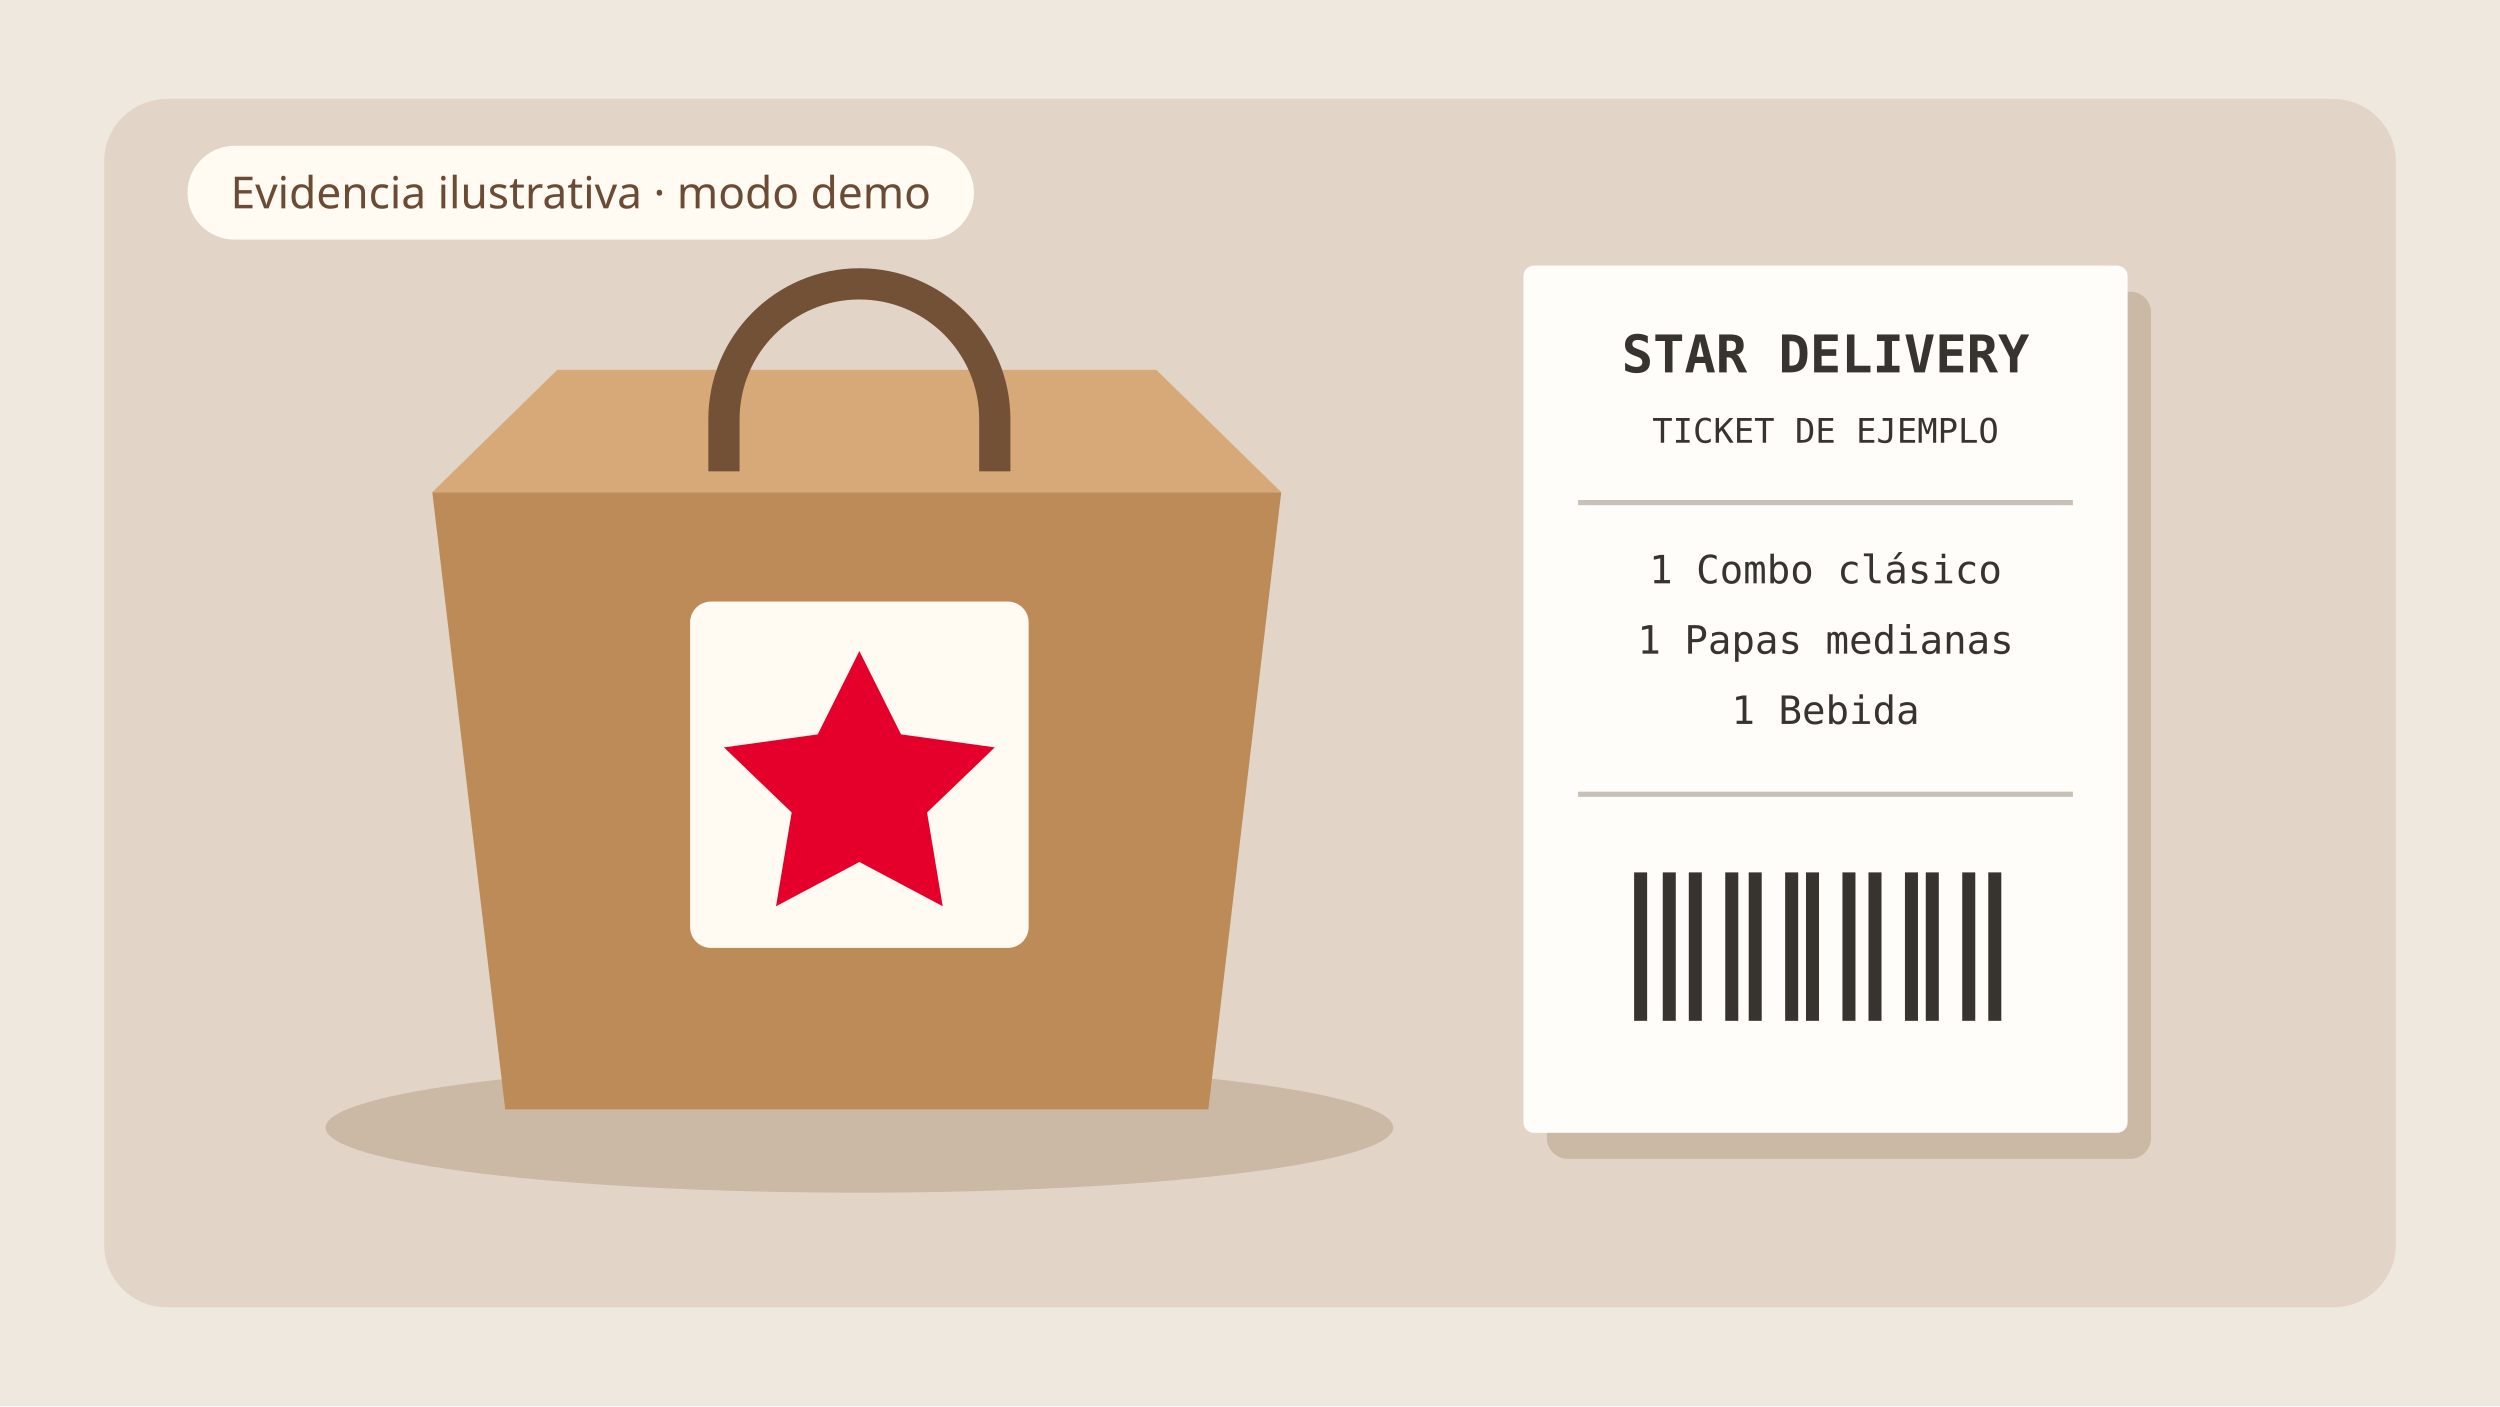
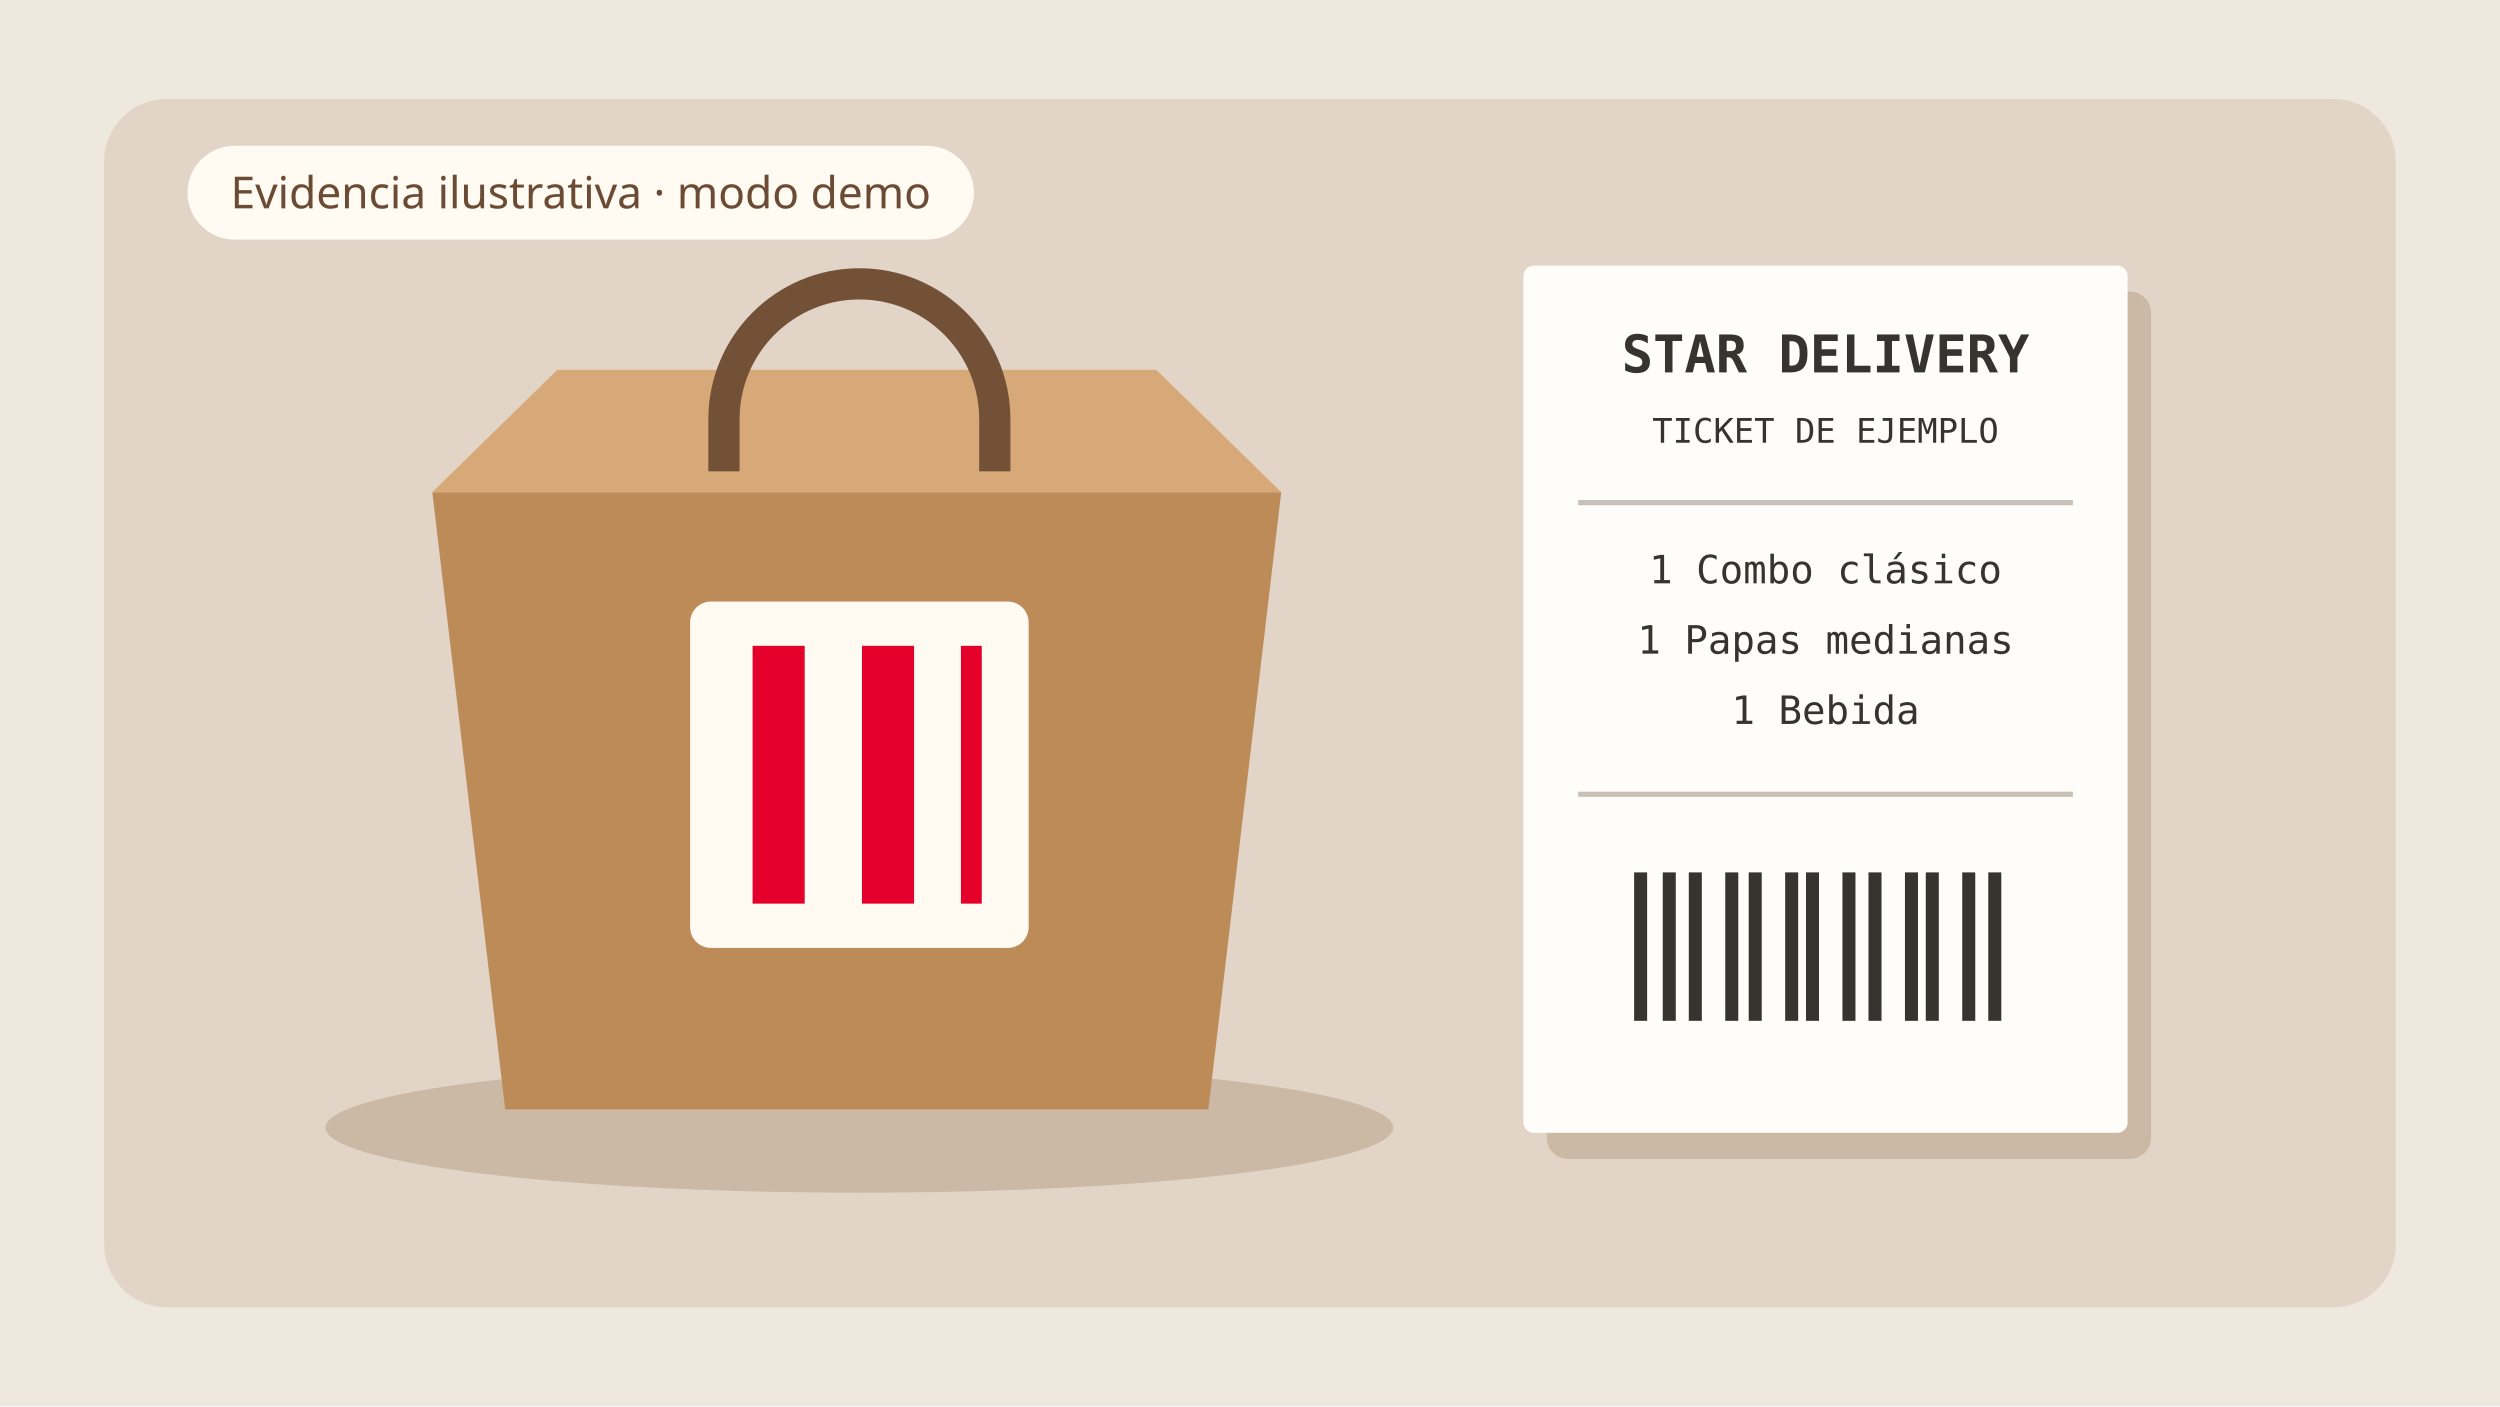
<svg xmlns="http://www.w3.org/2000/svg" width="960" height="540" viewBox="0 0 960 540">
  <rect width="960" height="540" fill="#efe8df" />
  <rect x="40" y="38" width="880" height="464" rx="24" fill="#e2d5c7" />
  <ellipse cx="330" cy="433" rx="205" ry="25" fill="#cbb9a5" />
  <path d="M166 189h326l-28 237H194z" fill="#bd8b58" />
  <path d="M166 189l48-47h230l48 47" fill="#d7a978" />
  <path d="M278 181v-20a52 52 0 0 1 104 0v20" fill="none" stroke="#735137" stroke-width="12" />
  <rect x="265" y="231" width="130" height="133" rx="8" fill="#fffaf2" />
-   <path d="M330 250 346 282 382 287 356 312 362 348 330 331 298 348 304 312 278 287 314 282Z" fill="#e4002b" />
+   <path d="M289 248h20v99h-20zm42 0h20v99h-20zm38 0h8v99h-8" fill="#e4002b" />
  <rect x="594" y="112" width="232" height="333" rx="8" fill="#cbb9a5" />
  <rect x="585" y="102" width="232" height="333" rx="4" fill="#fffdf9" />
  <g fill="#37332e" font-family="monospace" text-anchor="middle">
    <text x="701" y="143" font-size="20" font-weight="bold">STAR DELIVERY</text>
    <text x="701" y="170" font-size="13">TICKET DE EJEMPLO</text>
    <text x="701" y="224" font-size="15">1 Combo clásico</text>
    <text x="701" y="251" font-size="15">1 Papas medianas</text>
    <text x="701" y="278" font-size="15">1 Bebida</text>
  </g>
  <path d="M606 193h190M606 305h190" stroke="#c7c1b8" stroke-width="2" />
  <g stroke="#37332e" stroke-width="5">
    <path d="M630 335v57m11-57v57m10-57v57m14-57v57m9-57v57m14-57v57m8-57v57m14-57v57m10-57v57m14-57v57m8-57v57m14-57v57m10-57v57" />
  </g>
  <rect x="72" y="56" width="302" height="36" rx="18" fill="#fffaf2" />
  <text x="223" y="80" text-anchor="middle" font-family="sans-serif" font-size="17" fill="#6b4b33">Evidencia ilustrativa · modo demo</text>
</svg>
